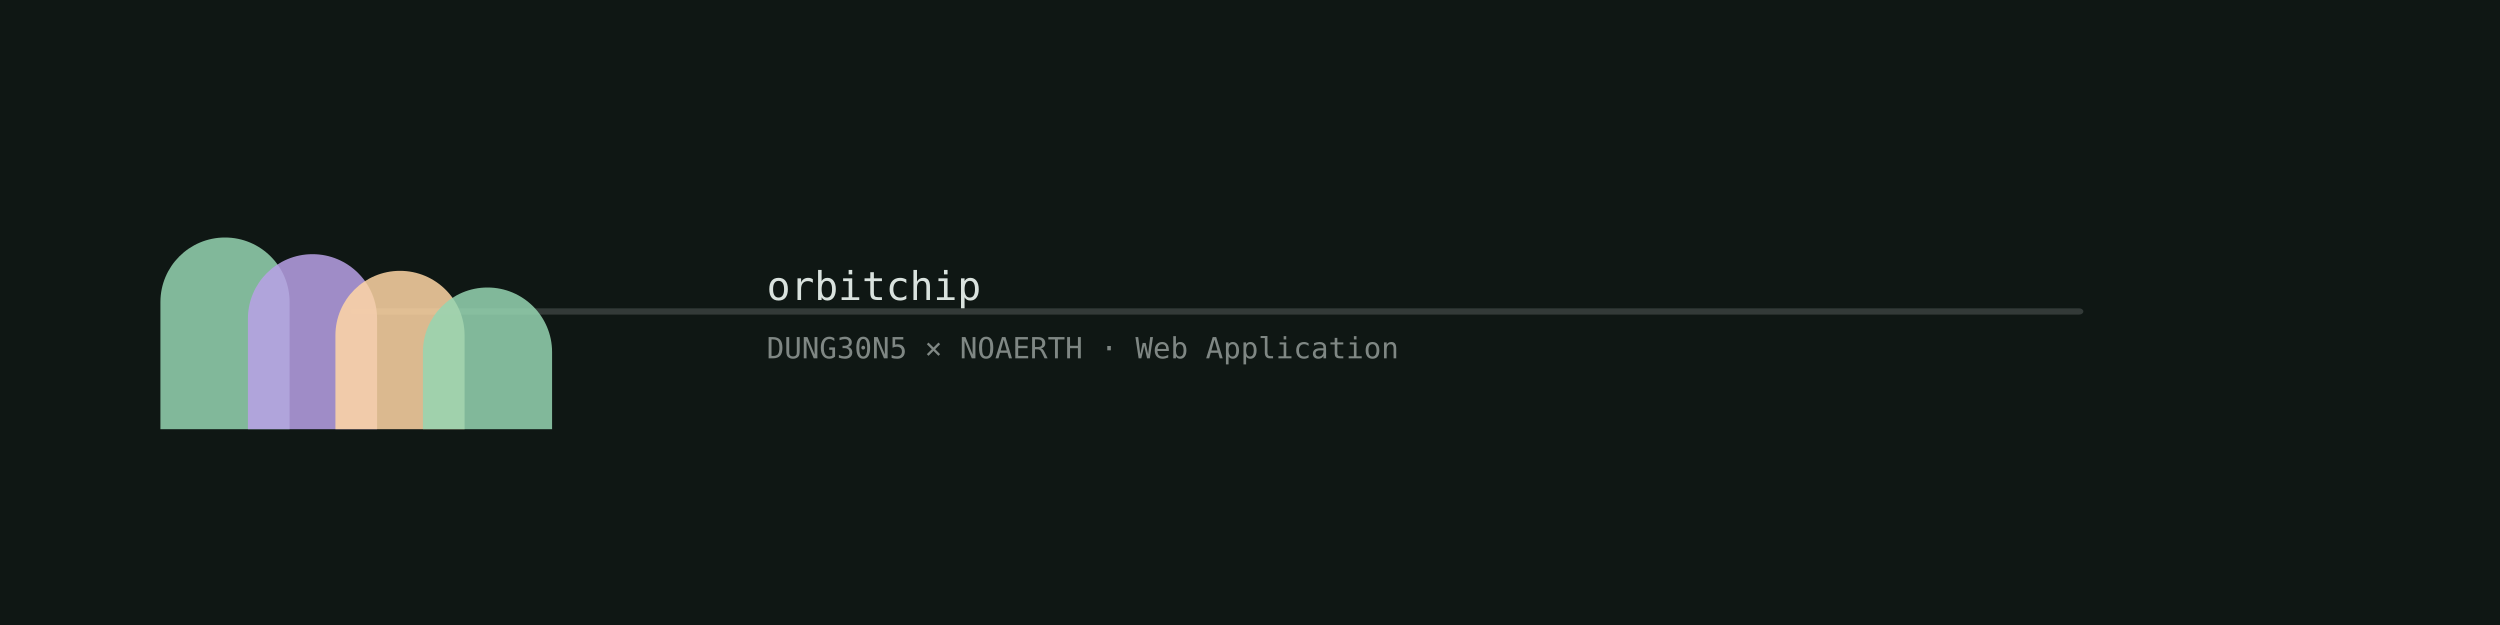
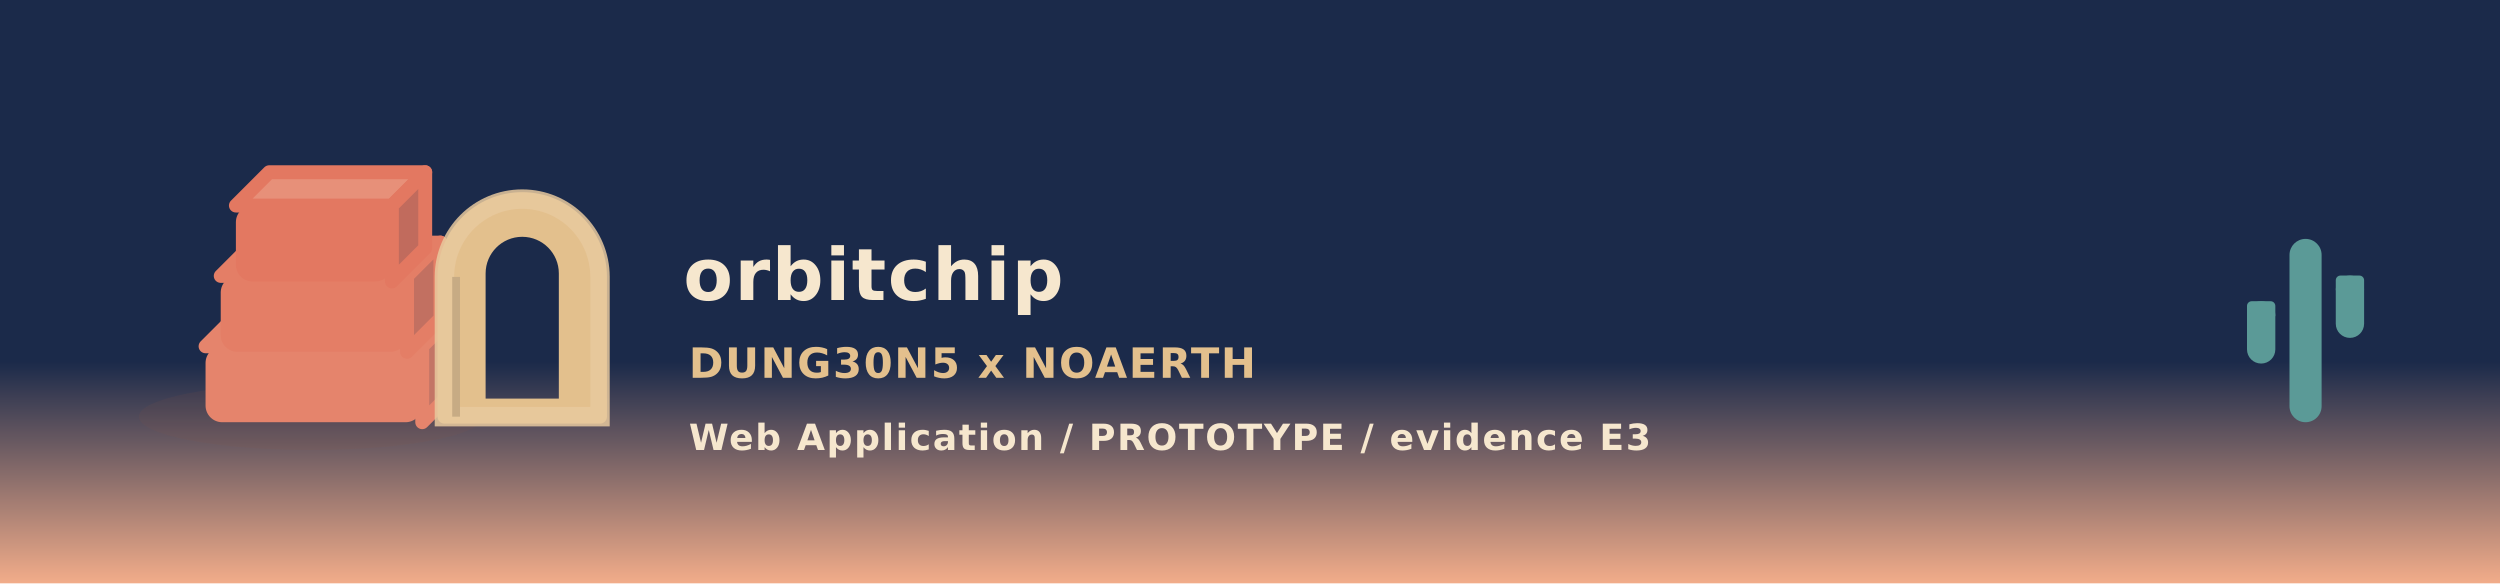
- <svg xmlns="http://www.w3.org/2000/svg" viewBox="0 0 1200 300" width="1200" height="300" role="img" aria-label="orbitchip identity object">
-   <rect width="1200" height="300" fill="#0f1714" />
-   <defs>
-     <linearGradient id="gft" x1="0" y1="0" x2="1" y2="1">
-       <stop offset="0%" stop-color="#95d5b2" />
-       <stop offset="100%" stop-color="#b8a1e6" />
-     </linearGradient>
-   </defs>
-   <rect x="168.00" y="148.00" width="832.00" height="3.00" rx="2.00" fill="rgba(240,248,244,0.160)" opacity="1.00" />
-   <path d="M77.00,206.00 L77.00,145.00 A31.00,31.00 0 0 1 139.00,145.00 L139.00,206.00 Z" fill="rgba(149,213,178,0.850)" opacity="1.00" />
-   <path d="M119.00,206.00 L119.00,153.00 A31.00,31.00 0 0 1 181.00,153.00 L181.00,206.00 Z" fill="rgba(184,161,230,0.850)" opacity="1.00" />
-   <path d="M161.00,206.00 L161.00,161.00 A31.00,31.00 0 0 1 223.00,161.00 L223.00,206.00 Z" fill="rgba(255,214,165,0.850)" opacity="1.00" />
-   <path d="M203.00,206.00 L203.00,169.00 A31.00,31.00 0 0 1 265.00,169.00 L265.00,206.00 Z" fill="rgba(149,213,178,0.850)" opacity="1.00" />
-   <text x="368" y="144" font-family="ui-monospace,Menlo,monospace" font-size="19" fill="rgba(240,248,244,0.900)">orbitchip</text>
-   <text x="368" y="172" font-family="ui-monospace,Menlo,monospace" font-size="14" fill="rgba(240,248,244,0.500)">DUNG30N5 × NOAERTH · Web Application</text>
+ <svg xmlns="http://www.w3.org/2000/svg" width="900" height="210" viewBox="0 0 900 210" role="img" aria-label="orbitchip - identity object">
+   <linearGradient id="skyf" x1="0" y1="0" x2="0" y2="1">
+     <stop offset="0" stop-color="#1b2a4a" />
+     <stop offset="0.62" stop-color="#1b2a4a" />
+     <stop offset="1" stop-color="#f3ad8a" />
+   </linearGradient>
+   <rect width="900" height="210" fill="url(#skyf)" />
+   <rect x="0" y="352" width="900" height="-142" fill="#e3c08d" />
+   <rect x="0" y="352" width="900" height="3" fill="#e6c596" />
+   <ellipse cx="112" cy="150" rx="62" ry="12" fill="rgba(138,90,68,0.11)" />
+   <path d="M74,124.67 L152,124.67 L164,112.67 L86,112.67 Z" fill="#e99a82" stroke="#e5846c" stroke-width="5" stroke-linejoin="round" />
+   <path d="M152,124.67 L164,112.67 L164,140 L152,152 Z" fill="#c37566" stroke="#e5846c" stroke-width="5" stroke-linejoin="round" />
+   <rect x="74" y="124.67" width="78" height="27.33" rx="6" fill="#e5846c" />
+   <path d="M79.46,99.33 L146.54,99.33 L158.54,87.33 L91.46,87.33 Z" fill="#e8957d" stroke="#e47e66" stroke-width="5" stroke-linejoin="round" />
+   <path d="M146.54,99.33 L158.54,87.33 L158.54,114.67 L146.54,126.67 Z" fill="#c27061" stroke="#e47e66" stroke-width="5" stroke-linejoin="round" />
+   <rect x="79.46" y="99.33" width="67.08" height="27.33" rx="6" fill="#e47e66" />
+   <path d="M84.92,74 L141.08,74 L153.08,62 L96.92,62 Z" fill="#e79079" stroke="#e37861" stroke-width="5" stroke-linejoin="round" />
+   <path d="M141.08,74 L153.08,62 L153.08,89.33 L141.08,101.33 Z" fill="#c16b5d" stroke="#e37861" stroke-width="5" stroke-linejoin="round" />
+   <rect x="84.92" y="74" width="56.16" height="27.33" rx="6" fill="#e37861" />
+   <path d="M160,150 L160,99.68 A28,28 0 0 1 216,99.68 L216,150 Z M172.32,146 L172.32,98.43 A15.68,15.68 0 0 1 203.68,98.43 L203.68,146 Z" fill="#e3c08d" fill-rule="evenodd" stroke="#e3c08d" stroke-width="5" stroke-linejoin="round" />
+   <path d="M160,150 L160,99.68 A28,28 0 0 1 216,99.68 L216,150 Z" fill="none" stroke="#e8c99d" stroke-width="7" stroke-linecap="round" opacity="0.85" />
+   <rect x="162.8" y="99.68" width="2.8" height="50.32" fill="#c7ab84" />
+   <text x="246" y="108" font-family="Verdana,DejaVu Sans,sans-serif" font-size="26" font-weight="700" letter-spacing="0.6" fill="#f6e7ce" text-anchor="start">orbitchip</text>
+   <text x="248" y="136" font-family="Verdana,DejaVu Sans,sans-serif" font-size="15" font-weight="700" letter-spacing="0.6" fill="#e3c08d" text-anchor="start">DUNG30N5 x NOAERTH</text>
+   <text x="248" y="162" font-family="Verdana,DejaVu Sans,sans-serif" font-size="13" font-weight="700" letter-spacing="0.6" fill="#f6e7ce" text-anchor="start">Web Application  /  PROTOTYPE  /  evidence E3</text>
+   <rect x="824.22" y="86" width="11.56" height="66" rx="5.78" fill="#5b9a97" />
+   <rect x="808.92" y="108.44" width="10.2" height="22.44" rx="5.1" fill="#5b9a97" />
+   <rect x="808.92" y="108.44" width="10.2" height="6.6" rx="1.7" fill="#5b9a97" />
+   <rect x="840.88" y="99.2" width="10.2" height="22.44" rx="5.1" fill="#5b9a97" />
+   <rect x="840.88" y="99.2" width="10.2" height="6.6" rx="1.7" fill="#5b9a97" />
</svg>
